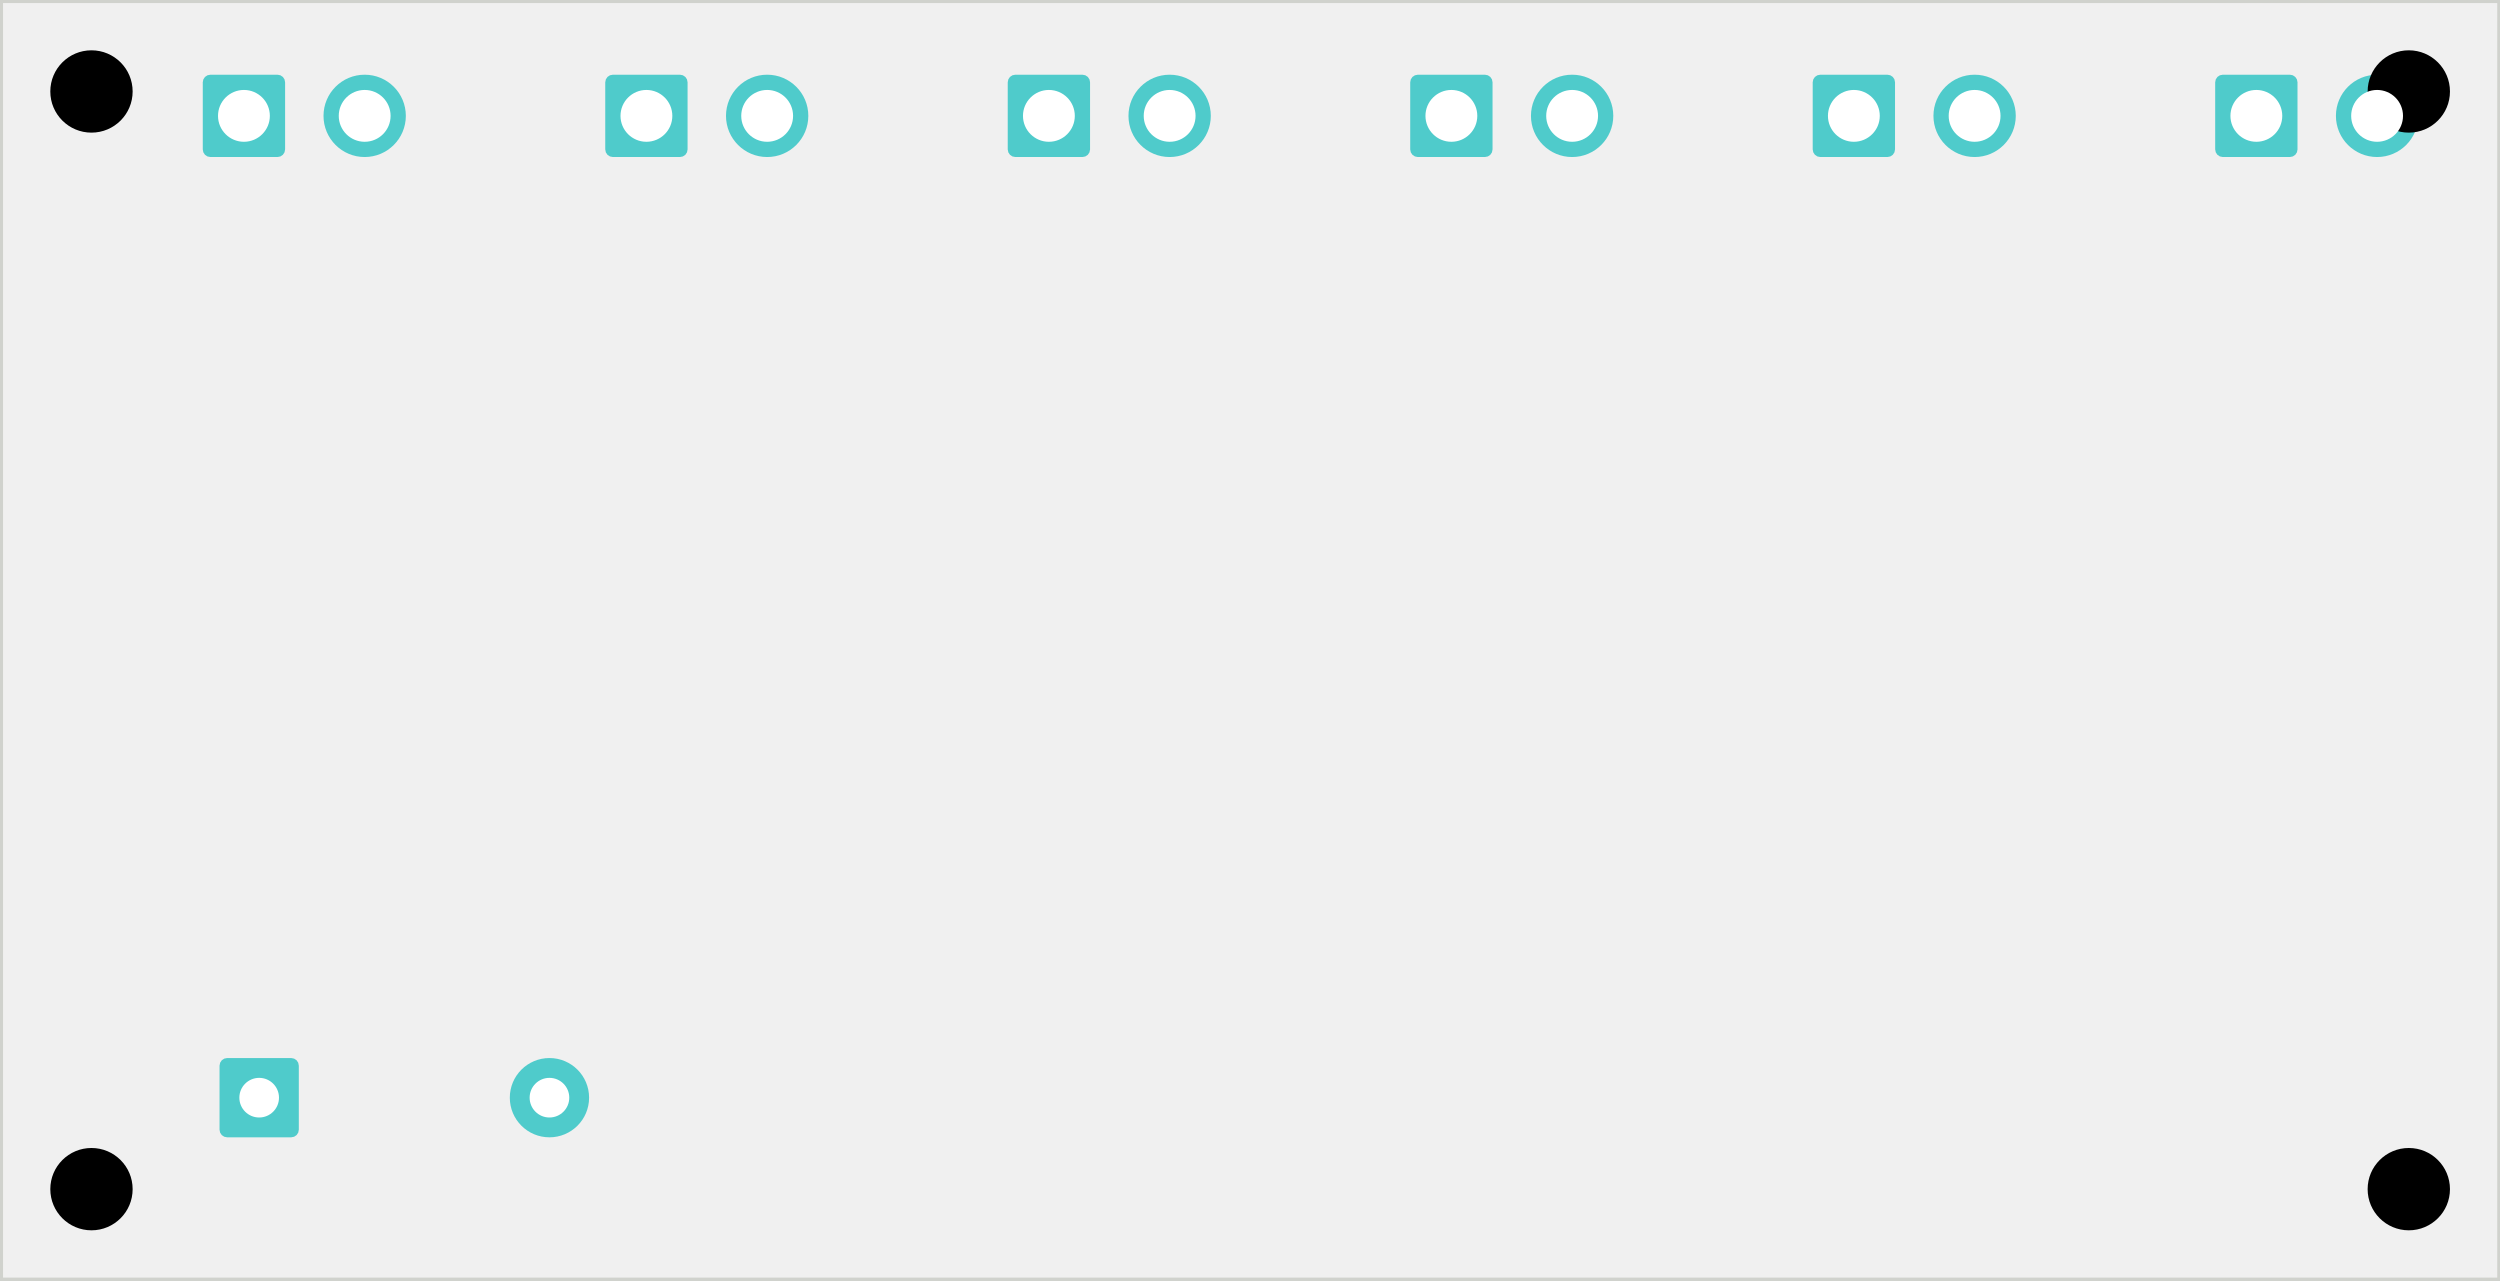
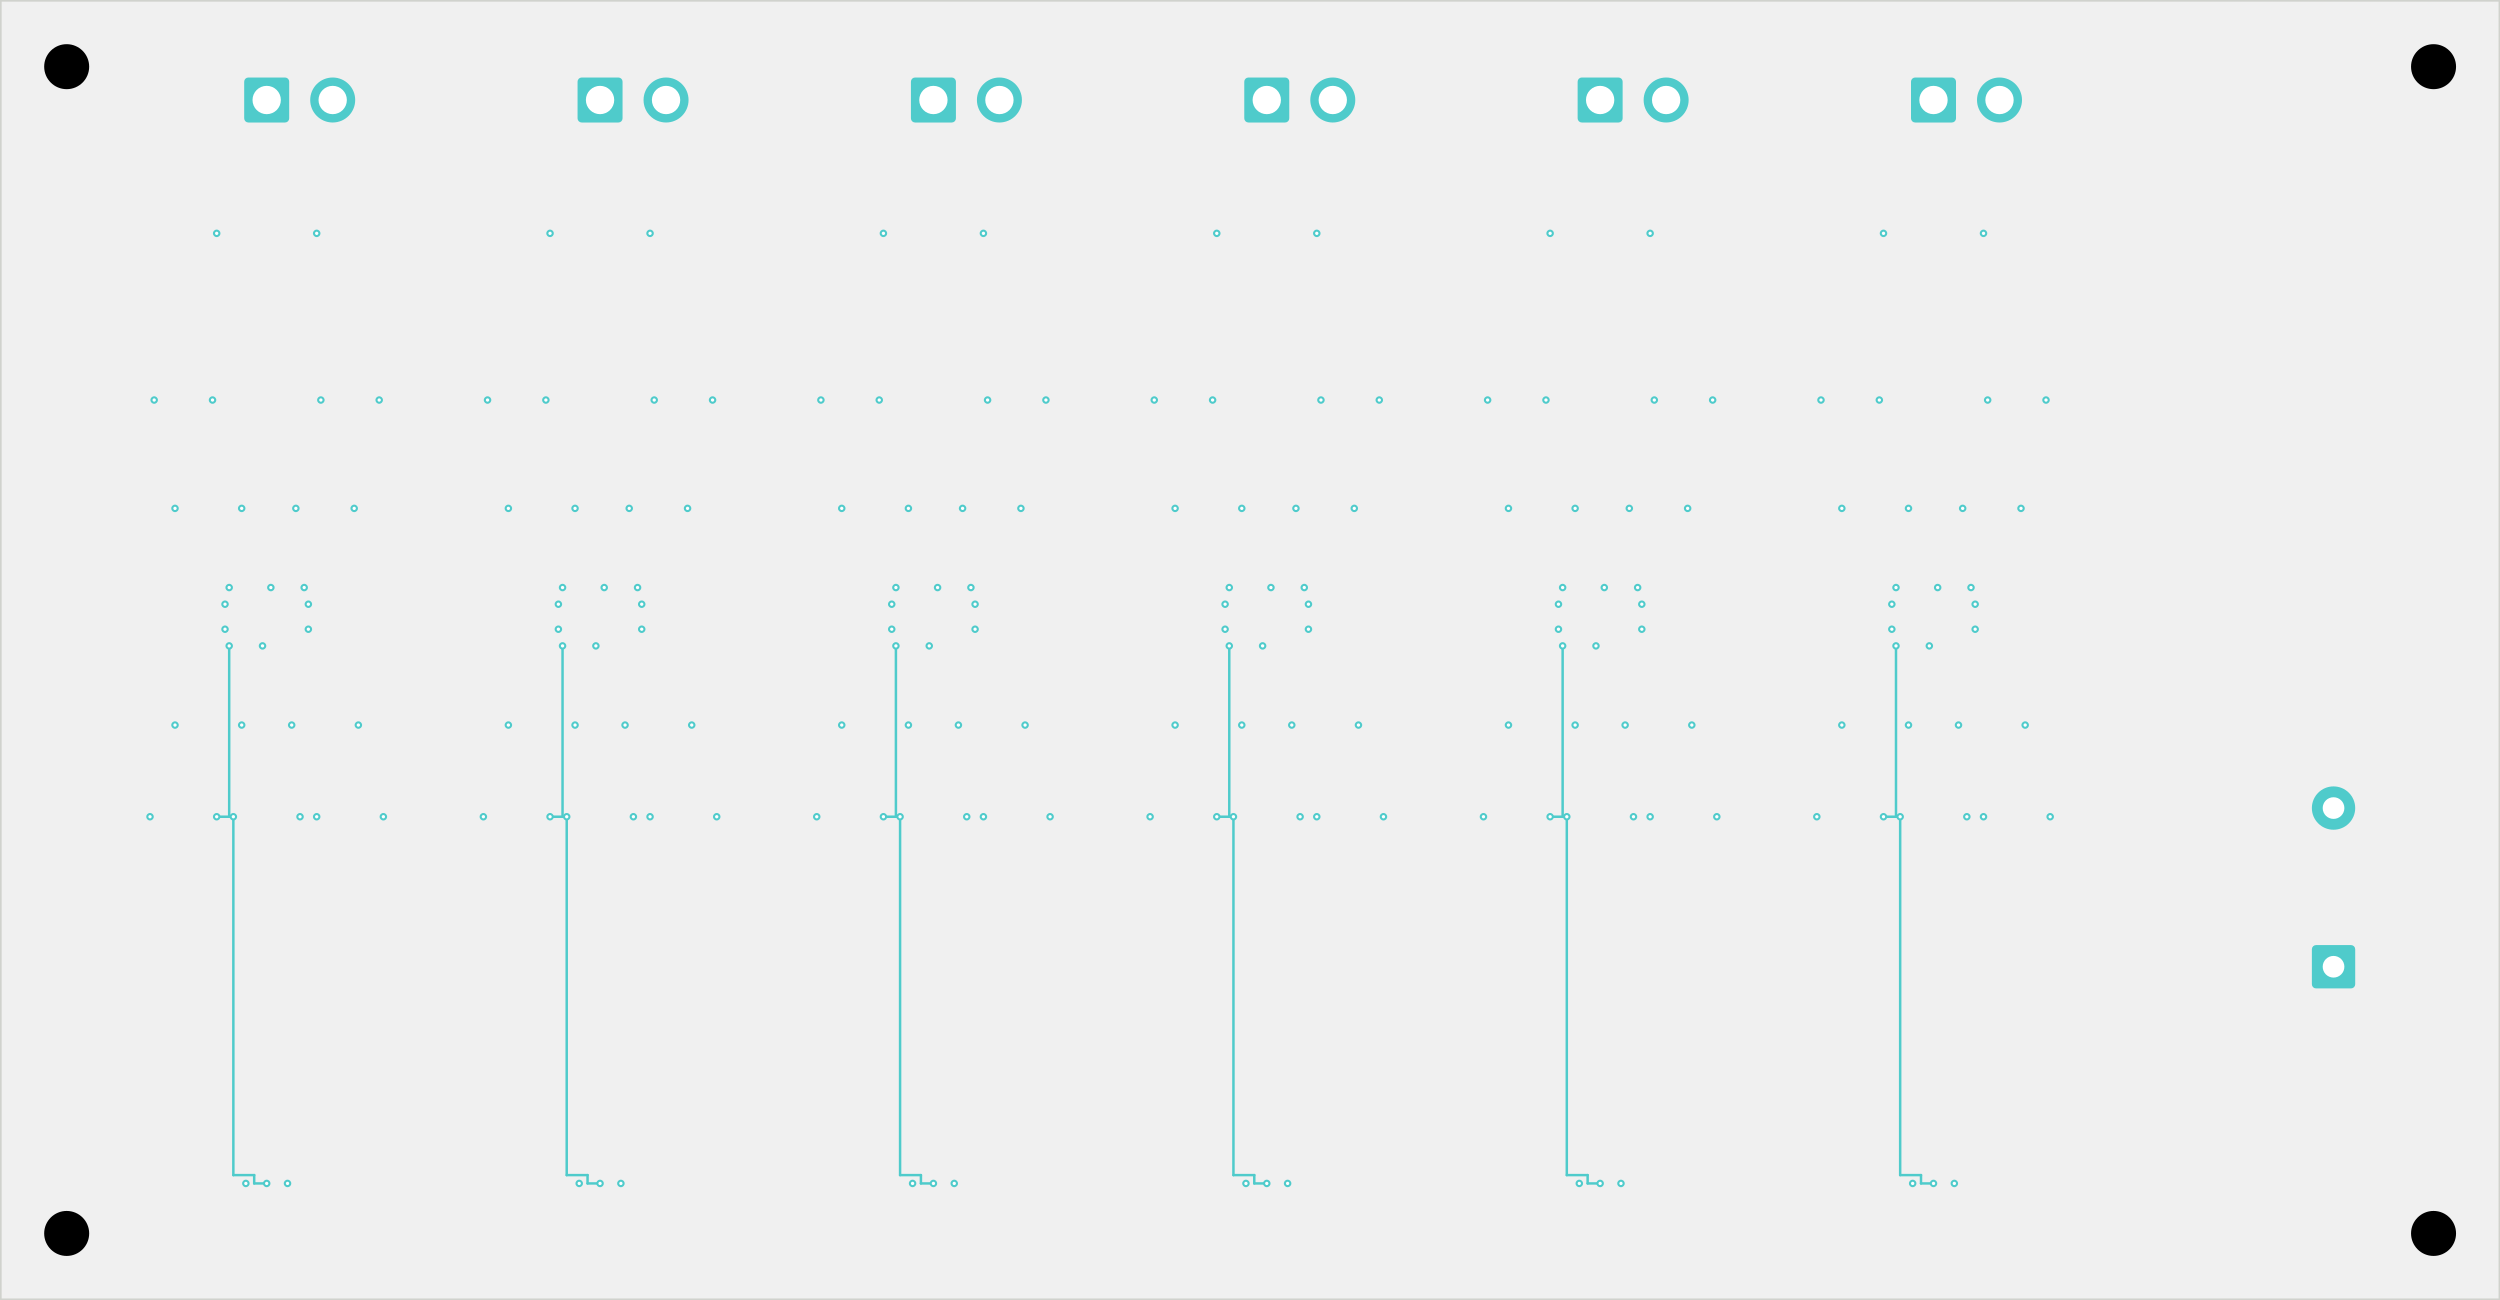
- <svg xmlns="http://www.w3.org/2000/svg" version="1.1" width="81.991mm" height="41.986mm" viewBox="0 0 81.991 41.986">
+ <svg xmlns="http://www.w3.org/2000/svg" version="1.1" width="149.987mm" height="77.978mm" viewBox="0 0 149.987 77.978">
  <g style="fill:#000000; fill-opacity:1;stroke:#000000; stroke-opacity:1; stroke-linecap:round; stroke-linejoin:round;" transform="translate(0 0) scale(1 1)">
-     <path style="fill:#4FCBCB; fill-opacity:1; stroke:none;fill-rule:evenodd;" d="M 7.2,34.95 7.219,34.854 7.273,34.773 7.354,34.719 7.45,34.7 9.55,34.7 9.646,34.719 9.727,34.773 9.781,34.854 9.8,34.95 9.8,37.05 9.781,37.146 9.727,37.227 9.646,37.281 9.55,37.3 7.45,37.3 7.354,37.281 7.273,37.227 7.219,37.146 7.2,37.05 Z" />
+     <path style="fill:#4FCBCB; fill-opacity:1; stroke:none;fill-rule:evenodd;" d="M 14.65,4.9 14.669,4.804 14.723,4.723 14.804,4.669 14.9,4.65 17.1,4.65 17.196,4.669 17.277,4.723 17.331,4.804 17.35,4.9 17.35,7.1 17.331,7.196 17.277,7.277 17.196,7.331 17.1,7.35 14.9,7.35 14.804,7.331 14.723,7.277 14.669,7.196 14.65,7.1 Z" />
  </g>
  <g style="fill:#4FCBCB; fill-opacity:1; stroke:none;">
-     <circle cx="18.02" cy="36" r="1.3" />
-     <path style="fill:#4FCBCB; fill-opacity:1; stroke:none;fill-rule:evenodd;" d="M 33.05,2.7 33.069,2.604 33.123,2.523 33.204,2.469 33.3,2.45 35.5,2.45 35.596,2.469 35.677,2.523 35.731,2.604 35.75,2.7 35.75,4.9 35.731,4.996 35.677,5.077 35.596,5.131 35.5,5.15 33.3,5.15 33.204,5.131 33.123,5.077 33.069,4.996 33.05,4.9 Z" />
-     <circle cx="38.36" cy="3.8" r="1.35" />
-     <path style="fill:#4FCBCB; fill-opacity:1; stroke:none;fill-rule:evenodd;" d="M 72.65,2.7 72.669,2.604 72.723,2.523 72.804,2.469 72.9,2.45 75.1,2.45 75.196,2.469 75.277,2.523 75.331,2.604 75.35,2.7 75.35,4.9 75.331,4.996 75.277,5.077 75.196,5.131 75.1,5.15 72.9,5.15 72.804,5.131 72.723,5.077 72.669,4.996 72.65,4.9 Z" />
-     <circle cx="77.96" cy="3.8" r="1.35" />
-     <path style="fill:#4FCBCB; fill-opacity:1; stroke:none;fill-rule:evenodd;" d="M 19.85,2.7 19.869,2.604 19.923,2.523 20.004,2.469 20.1,2.45 22.3,2.45 22.396,2.469 22.477,2.523 22.531,2.604 22.55,2.7 22.55,4.9 22.531,4.996 22.477,5.077 22.396,5.131 22.3,5.15 20.1,5.15 20.004,5.131 19.923,5.077 19.869,4.996 19.85,4.9 Z" />
-     <circle cx="25.16" cy="3.8" r="1.35" />
-     <path style="fill:#4FCBCB; fill-opacity:1; stroke:none;fill-rule:evenodd;" d="M 6.65,2.7 6.669,2.604 6.723,2.523 6.804,2.469 6.9,2.45 9.1,2.45 9.196,2.469 9.277,2.523 9.331,2.604 9.35,2.7 9.35,4.9 9.331,4.996 9.277,5.077 9.196,5.131 9.1,5.15 6.9,5.15 6.804,5.131 6.723,5.077 6.669,4.996 6.65,4.9 Z" />
-     <circle cx="11.96" cy="3.8" r="1.35" />
-     <path style="fill:#4FCBCB; fill-opacity:1; stroke:none;fill-rule:evenodd;" d="M 46.25,2.7 46.269,2.604 46.323,2.523 46.404,2.469 46.5,2.45 48.7,2.45 48.796,2.469 48.877,2.523 48.931,2.604 48.95,2.7 48.95,4.9 48.931,4.996 48.877,5.077 48.796,5.131 48.7,5.15 46.5,5.15 46.404,5.131 46.323,5.077 46.269,4.996 46.25,4.9 Z" />
-     <circle cx="51.56" cy="3.8" r="1.35" />
-     <path style="fill:#4FCBCB; fill-opacity:1; stroke:none;fill-rule:evenodd;" d="M 59.45,2.7 59.469,2.604 59.523,2.523 59.604,2.469 59.7,2.45 61.9,2.45 61.996,2.469 62.077,2.523 62.131,2.604 62.15,2.7 62.15,4.9 62.131,4.996 62.077,5.077 61.996,5.131 61.9,5.15 59.7,5.15 59.604,5.131 59.523,5.077 59.469,4.996 59.45,4.9 Z" />
-     <circle cx="64.76" cy="3.8" r="1.35" />
+     <circle cx="19.96" cy="6" r="1.35" />
+     <path style="fill:#4FCBCB; fill-opacity:1; stroke:none;fill-rule:evenodd;" d="M 34.65,4.9 34.669,4.804 34.723,4.723 34.804,4.669 34.9,4.65 37.1,4.65 37.196,4.669 37.277,4.723 37.331,4.804 37.35,4.9 37.35,7.1 37.331,7.196 37.277,7.277 37.196,7.331 37.1,7.35 34.9,7.35 34.804,7.331 34.723,7.277 34.669,7.196 34.65,7.1 Z" />
+     <circle cx="39.96" cy="6" r="1.35" />
+     <path style="fill:#4FCBCB; fill-opacity:1; stroke:none;fill-rule:evenodd;" d="M 138.95,59.3 138.854,59.281 138.773,59.227 138.719,59.146 138.7,59.05 138.7,56.95 138.719,56.854 138.773,56.773 138.854,56.719 138.95,56.7 141.05,56.7 141.146,56.719 141.227,56.773 141.281,56.854 141.3,56.95 141.3,59.05 141.281,59.146 141.227,59.227 141.146,59.281 141.05,59.3 Z" />
+     <circle cx="140" cy="48.48" r="1.3" />
+     <path style="fill:#4FCBCB; fill-opacity:1; stroke:none;fill-rule:evenodd;" d="M 74.65,4.9 74.669,4.804 74.723,4.723 74.804,4.669 74.9,4.65 77.1,4.65 77.196,4.669 77.277,4.723 77.331,4.804 77.35,4.9 77.35,7.1 77.331,7.196 77.277,7.277 77.196,7.331 77.1,7.35 74.9,7.35 74.804,7.331 74.723,7.277 74.669,7.196 74.65,7.1 Z" />
+     <circle cx="79.96" cy="6" r="1.35" />
+     <path style="fill:#4FCBCB; fill-opacity:1; stroke:none;fill-rule:evenodd;" d="M 114.65,4.9 114.669,4.804 114.723,4.723 114.804,4.669 114.9,4.65 117.1,4.65 117.196,4.669 117.277,4.723 117.331,4.804 117.35,4.9 117.35,7.1 117.331,7.196 117.277,7.277 117.196,7.331 117.1,7.35 114.9,7.35 114.804,7.331 114.723,7.277 114.669,7.196 114.65,7.1 Z" />
+     <circle cx="119.96" cy="6" r="1.35" />
+     <path style="fill:#4FCBCB; fill-opacity:1; stroke:none;fill-rule:evenodd;" d="M 54.65,4.9 54.669,4.804 54.723,4.723 54.804,4.669 54.9,4.65 57.1,4.65 57.196,4.669 57.277,4.723 57.331,4.804 57.35,4.9 57.35,7.1 57.331,7.196 57.277,7.277 57.196,7.331 57.1,7.35 54.9,7.35 54.804,7.331 54.723,7.277 54.669,7.196 54.65,7.1 Z" />
+     <circle cx="59.96" cy="6" r="1.35" />
+     <path style="fill:#4FCBCB; fill-opacity:1; stroke:none;fill-rule:evenodd;" d="M 94.65,4.9 94.669,4.804 94.723,4.723 94.804,4.669 94.9,4.65 97.1,4.65 97.196,4.669 97.277,4.723 97.331,4.804 97.35,4.9 97.35,7.1 97.331,7.196 97.277,7.277 97.196,7.331 97.1,7.35 94.9,7.35 94.804,7.331 94.723,7.277 94.669,7.196 94.65,7.1 Z" />
+     <circle cx="99.96" cy="6" r="1.35" />
+     <circle cx="16.25" cy="35.25" r="0.225" />
+     <circle cx="19.25" cy="24" r="0.225" />
+     <circle cx="19" cy="14" r="0.225" />
+     <circle cx="10.5" cy="43.5" r="0.225" />
+     <circle cx="39.25" cy="24" r="0.225" />
+     <circle cx="36.25" cy="35.25" r="0.225" />
+     <circle cx="30.5" cy="43.5" r="0.225" />
+     <circle cx="39" cy="14" r="0.225" />
+     <circle cx="59.25" cy="24" r="0.225" />
+     <circle cx="59" cy="14" r="0.225" />
+     <circle cx="56.25" cy="35.25" r="0.225" />
+     <circle cx="50.5" cy="43.5" r="0.225" />
+     <circle cx="70.5" cy="43.5" r="0.225" />
+     <circle cx="76.25" cy="35.25" r="0.225" />
+     <circle cx="79.25" cy="24" r="0.225" />
+     <circle cx="79" cy="14" r="0.225" />
+     <circle cx="90.5" cy="43.5" r="0.225" />
+     <circle cx="99" cy="14" r="0.225" />
+     <circle cx="99.25" cy="24" r="0.225" />
+     <circle cx="96.25" cy="35.25" r="0.225" />
+     <circle cx="119" cy="14" r="0.225" />
+     <circle cx="119.25" cy="24" r="0.225" />
+     <circle cx="116.25" cy="35.25" r="0.225" />
+     <circle cx="110.5" cy="43.5" r="0.225" />
+     <circle cx="17.75" cy="30.5" r="0.225" />
+     <circle cx="18.25" cy="35.25" r="0.225" />
+     <circle cx="16" cy="71" r="0.225" />
+     <circle cx="13" cy="49" r="0.225" />
+     <circle cx="13.75" cy="38.75" r="0.225" />
+     <circle cx="14" cy="49" r="0.225" />
+     <circle cx="10.5" cy="30.5" r="0.225" />
+     <circle cx="18.5" cy="37.75" r="0.225" />
+     <circle cx="18" cy="49" r="0.225" />
+     <circle cx="13.5" cy="37.75" r="0.225" />
+     <circle cx="19" cy="49" r="0.225" />
+     <circle cx="17.25" cy="71" r="0.225" />
+     <circle cx="13.5" cy="36.25" r="0.225" />
+     <circle cx="17.5" cy="43.5" r="0.225" />
+     <circle cx="13.75" cy="35.25" r="0.225" />
+     <circle cx="14.5" cy="43.5" r="0.225" />
+     <circle cx="37.75" cy="30.5" r="0.225" />
+     <circle cx="38.25" cy="35.25" r="0.225" />
+     <circle cx="33" cy="49" r="0.225" />
+     <circle cx="36" cy="71" r="0.225" />
+     <circle cx="34" cy="49" r="0.225" />
+     <circle cx="33.75" cy="38.75" r="0.225" />
+     <circle cx="30.5" cy="30.5" r="0.225" />
+     <circle cx="38.5" cy="37.75" r="0.225" />
+     <circle cx="39" cy="49" r="0.225" />
+     <circle cx="33.5" cy="37.75" r="0.225" />
+     <circle cx="38" cy="49" r="0.225" />
+     <circle cx="33.5" cy="36.25" r="0.225" />
+     <circle cx="37.25" cy="71" r="0.225" />
+     <circle cx="33.75" cy="35.25" r="0.225" />
+     <circle cx="34.5" cy="43.5" r="0.225" />
+     <circle cx="37.5" cy="43.5" r="0.225" />
+     <circle cx="57.75" cy="30.5" r="0.225" />
+     <circle cx="58.25" cy="35.25" r="0.225" />
+     <circle cx="53.75" cy="38.75" r="0.225" />
+     <circle cx="54" cy="49" r="0.225" />
+     <circle cx="56" cy="71" r="0.225" />
+     <circle cx="53" cy="49" r="0.225" />
+     <circle cx="58.5" cy="37.75" r="0.225" />
+     <circle cx="50.5" cy="30.5" r="0.225" />
+     <circle cx="59" cy="49" r="0.225" />
+     <circle cx="53.5" cy="37.75" r="0.225" />
+     <circle cx="58" cy="49" r="0.225" />
+     <circle cx="53.5" cy="36.25" r="0.225" />
+     <circle cx="57.25" cy="71" r="0.225" />
+     <circle cx="57.5" cy="43.5" r="0.225" />
+     <circle cx="54.5" cy="43.5" r="0.225" />
+     <circle cx="53.75" cy="35.25" r="0.225" />
+     <circle cx="77.75" cy="30.5" r="0.225" />
+     <circle cx="78.25" cy="35.25" r="0.225" />
+     <circle cx="74" cy="49" r="0.225" />
+     <circle cx="76" cy="71" r="0.225" />
+     <circle cx="73.75" cy="38.75" r="0.225" />
+     <circle cx="73" cy="49" r="0.225" />
+     <circle cx="78.5" cy="37.75" r="0.225" />
+     <circle cx="70.5" cy="30.5" r="0.225" />
+     <circle cx="73.5" cy="37.75" r="0.225" />
+     <circle cx="79" cy="49" r="0.225" />
+     <circle cx="78" cy="49" r="0.225" />
+     <circle cx="77.25" cy="71" r="0.225" />
+     <circle cx="73.5" cy="36.25" r="0.225" />
+     <circle cx="73.75" cy="35.25" r="0.225" />
+     <circle cx="74.5" cy="43.5" r="0.225" />
+     <circle cx="77.5" cy="43.5" r="0.225" />
+     <circle cx="98.25" cy="35.25" r="0.225" />
+     <circle cx="97.75" cy="30.5" r="0.225" />
+     <circle cx="94" cy="49" r="0.225" />
+     <circle cx="93.75" cy="38.75" r="0.225" />
+     <circle cx="93" cy="49" r="0.225" />
+     <circle cx="96" cy="71" r="0.225" />
+     <circle cx="90.5" cy="30.5" r="0.225" />
+     <circle cx="98.5" cy="37.75" r="0.225" />
+     <circle cx="98" cy="49" r="0.225" />
+     <circle cx="99" cy="49" r="0.225" />
+     <circle cx="93.5" cy="37.75" r="0.225" />
+     <circle cx="93.5" cy="36.25" r="0.225" />
+     <circle cx="97.25" cy="71" r="0.225" />
+     <circle cx="93.75" cy="35.25" r="0.225" />
+     <circle cx="97.5" cy="43.5" r="0.225" />
+     <circle cx="94.5" cy="43.5" r="0.225" />
+     <circle cx="117.75" cy="30.5" r="0.225" />
+     <circle cx="118.25" cy="35.25" r="0.225" />
+     <circle cx="113.75" cy="38.75" r="0.225" />
+     <circle cx="116" cy="71" r="0.225" />
+     <circle cx="113" cy="49" r="0.225" />
+     <circle cx="114" cy="49" r="0.225" />
+     <circle cx="110.5" cy="30.5" r="0.225" />
+     <circle cx="118.5" cy="37.75" r="0.225" />
+     <circle cx="118" cy="49" r="0.225" />
+     <circle cx="119" cy="49" r="0.225" />
+     <circle cx="113.5" cy="37.75" r="0.225" />
+     <circle cx="117.25" cy="71" r="0.225" />
+     <circle cx="113.5" cy="36.25" r="0.225" />
+     <circle cx="114.5" cy="43.5" r="0.225" />
+     <circle cx="117.5" cy="43.5" r="0.225" />
+     <circle cx="113.75" cy="35.25" r="0.225" />
+     <circle cx="23" cy="49" r="0.225" />
+     <circle cx="92.75" cy="24" r="0.225" />
+     <circle cx="94.5" cy="30.5" r="0.225" />
+     <circle cx="113" cy="14" r="0.225" />
+     <circle cx="54.75" cy="71" r="0.225" />
+     <circle cx="12.75" cy="24" r="0.225" />
+     <circle cx="74.5" cy="30.5" r="0.225" />
+     <circle cx="13" cy="14" r="0.225" />
+     <circle cx="114.75" cy="71" r="0.225" />
+     <circle cx="83" cy="49" r="0.225" />
+     <circle cx="22.75" cy="24" r="0.225" />
+     <circle cx="81.5" cy="43.5" r="0.225" />
+     <circle cx="58.5" cy="36.25" r="0.225" />
+     <circle cx="112.75" cy="24" r="0.225" />
+     <circle cx="63" cy="49" r="0.225" />
+     <circle cx="73" cy="14" r="0.225" />
+     <circle cx="101.5" cy="43.5" r="0.225" />
+     <circle cx="74.75" cy="71" r="0.225" />
+     <circle cx="21.25" cy="30.5" r="0.225" />
+     <circle cx="18.5" cy="36.25" r="0.225" />
+     <circle cx="52.75" cy="24" r="0.225" />
+     <circle cx="72.75" cy="24" r="0.225" />
+     <circle cx="14.75" cy="71" r="0.225" />
+     <circle cx="34.75" cy="71" r="0.225" />
+     <circle cx="33" cy="14" r="0.225" />
+     <circle cx="38.5" cy="36.25" r="0.225" />
+     <circle cx="101.25" cy="30.5" r="0.225" />
+     <circle cx="41.5" cy="43.5" r="0.225" />
+     <circle cx="123" cy="49" r="0.225" />
+     <circle cx="32.75" cy="24" r="0.225" />
+     <circle cx="42.75" cy="24" r="0.225" />
+     <circle cx="14.5" cy="30.5" r="0.225" />
+     <circle cx="103" cy="49" r="0.225" />
+     <circle cx="122.75" cy="24" r="0.225" />
+     <circle cx="102.75" cy="24" r="0.225" />
+     <circle cx="81.25" cy="30.5" r="0.225" />
+     <circle cx="78.5" cy="36.25" r="0.225" />
+     <circle cx="61.5" cy="43.5" r="0.225" />
+     <circle cx="94.75" cy="71" r="0.225" />
+     <circle cx="21.5" cy="43.5" r="0.225" />
+     <circle cx="54.5" cy="30.5" r="0.225" />
+     <circle cx="93" cy="14" r="0.225" />
+     <circle cx="61.25" cy="30.5" r="0.225" />
+     <circle cx="121.5" cy="43.5" r="0.225" />
+     <circle cx="62.75" cy="24" r="0.225" />
+     <circle cx="121.25" cy="30.5" r="0.225" />
+     <circle cx="118.5" cy="36.25" r="0.225" />
+     <circle cx="98.5" cy="36.25" r="0.225" />
+     <circle cx="41.25" cy="30.5" r="0.225" />
+     <circle cx="43" cy="49" r="0.225" />
+     <circle cx="82.75" cy="24" r="0.225" />
+     <circle cx="114.5" cy="30.5" r="0.225" />
+     <circle cx="53" cy="14" r="0.225" />
+     <circle cx="34.5" cy="30.5" r="0.225" />
+     <circle cx="95.75" cy="38.75" r="0.225" />
+     <circle cx="35.75" cy="38.75" r="0.225" />
+     <circle cx="15.75" cy="38.75" r="0.225" />
+     <circle cx="69" cy="49" r="0.225" />
+     <circle cx="29.25" cy="24" r="0.225" />
+     <circle cx="75.75" cy="38.75" r="0.225" />
+     <circle cx="29" cy="49" r="0.225" />
+     <circle cx="49.25" cy="24" r="0.225" />
+     <circle cx="89" cy="49" r="0.225" />
+     <circle cx="9" cy="49" r="0.225" />
+     <circle cx="109" cy="49" r="0.225" />
+     <circle cx="89.25" cy="24" r="0.225" />
+     <circle cx="55.75" cy="38.75" r="0.225" />
+     <circle cx="115.75" cy="38.75" r="0.225" />
+     <circle cx="109.25" cy="24" r="0.225" />
+     <circle cx="9.25" cy="24" r="0.225" />
+     <circle cx="49" cy="49" r="0.225" />
+     <circle cx="69.25" cy="24" r="0.225" />
+   </g>
+   <g style="fill:none; stroke:#4FCBCB; stroke-width:0.15; stroke-opacity:1; stroke-linecap:round; stroke-linejoin:round;">
+     <path d="M13.75 38.75 L13.75 49 " />
+     <path d="M16 71 L15.25 71 " />
+     <path d="M13 49 L14 49 " />
+     <path d="M14 70.5 L14 49 " />
+     <path d="M15.25 71 L15.25 70.5 " />
+     <path d="M15.25 70.5 L14 70.5 " />
+     <path d="M36 71 L35.25 71 " />
+     <path d="M35.25 70.5 L34 70.5 " />
+     <path d="M33 49 L34 49 " />
+     <path d="M35.25 71 L35.25 70.5 " />
+     <path d="M33.75 38.75 L33.75 49 " />
+     <path d="M34 70.5 L34 49 " />
+     <path d="M53 49 L54 49 " />
+     <path d="M56 71 L55.25 71 " />
+     <path d="M55.25 71 L55.25 70.5 " />
+     <path d="M54 70.5 L54 49 " />
+     <path d="M53.75 38.75 L53.75 49 " />
+     <path d="M55.25 70.5 L54 70.5 " />
+     <path d="M76 71 L75.25 71 " />
+     <path d="M75.25 71 L75.25 70.5 " />
+     <path d="M74 70.5 L74 49 " />
+     <path d="M73.75 38.75 L73.75 49 " />
+     <path d="M73 49 L74 49 " />
+     <path d="M75.25 70.5 L74 70.5 " />
+     <path d="M95.25 71 L95.25 70.5 " />
+     <path d="M96 71 L95.25 71 " />
+     <path d="M94 70.5 L94 49 " />
+     <path d="M93.75 38.75 L93.75 49 " />
+     <path d="M93 49 L94 49 " />
+     <path d="M95.25 70.5 L94 70.5 " />
+     <path d="M115.25 71 L115.25 70.5 " />
+     <path d="M115.25 70.5 L114 70.5 " />
+     <path d="M114 70.5 L114 49 " />
+     <path d="M113.75 38.75 L113.75 49 " />
+     <path d="M116 71 L115.25 71 " />
+     <path d="M113 49 L114 49 " />
  </g>
  <g style="fill:none; stroke:#D0D2CD; stroke-width:0.2; stroke-opacity:1; stroke-linecap:round; stroke-linejoin:round;">
-     <path d="M0 0 L82 0 " />
-     <path d="M0 42 L0 0 " />
-     <path d="M82 0 L82 42 " />
-     <path d="M82 42 L0 42 " />
+     <path d="M0 0 L150 0 " />
+     <path d="M0 78 L0 0 " />
+     <path d="M150 0 L150 78 " />
+     <path d="M150 78 L0 78 " />
+   </g>
+   <g style="fill:#FFFFFF; fill-opacity:1; stroke:none;">
+     <circle cx="16.25" cy="35.25" r="0.1" />
+     <circle cx="19.25" cy="24" r="0.1" />
+     <circle cx="19" cy="14" r="0.1" />
+     <circle cx="10.5" cy="43.5" r="0.1" />
+     <circle cx="39.25" cy="24" r="0.1" />
+     <circle cx="36.25" cy="35.25" r="0.1" />
+     <circle cx="30.5" cy="43.5" r="0.1" />
+     <circle cx="39" cy="14" r="0.1" />
+     <circle cx="59.25" cy="24" r="0.1" />
+     <circle cx="59" cy="14" r="0.1" />
+     <circle cx="56.25" cy="35.25" r="0.1" />
+     <circle cx="50.5" cy="43.5" r="0.1" />
+     <circle cx="70.5" cy="43.5" r="0.1" />
+     <circle cx="76.25" cy="35.25" r="0.1" />
+     <circle cx="79.25" cy="24" r="0.1" />
+     <circle cx="79" cy="14" r="0.1" />
+     <circle cx="90.5" cy="43.5" r="0.1" />
+     <circle cx="99" cy="14" r="0.1" />
+     <circle cx="99.25" cy="24" r="0.1" />
+     <circle cx="96.25" cy="35.25" r="0.1" />
+     <circle cx="119" cy="14" r="0.1" />
+     <circle cx="119.25" cy="24" r="0.1" />
+     <circle cx="116.25" cy="35.25" r="0.1" />
+     <circle cx="110.5" cy="43.5" r="0.1" />
+     <circle cx="17.75" cy="30.5" r="0.1" />
+     <circle cx="18.25" cy="35.25" r="0.1" />
+     <circle cx="16" cy="71" r="0.1" />
+     <circle cx="13" cy="49" r="0.1" />
+     <circle cx="13.75" cy="38.75" r="0.1" />
+     <circle cx="14" cy="49" r="0.1" />
+     <circle cx="10.5" cy="30.5" r="0.1" />
+     <circle cx="18.5" cy="37.75" r="0.1" />
+     <circle cx="18" cy="49" r="0.1" />
+     <circle cx="13.5" cy="37.75" r="0.1" />
+     <circle cx="19" cy="49" r="0.1" />
+     <circle cx="17.25" cy="71" r="0.1" />
+     <circle cx="13.5" cy="36.25" r="0.1" />
+     <circle cx="17.5" cy="43.5" r="0.1" />
+     <circle cx="13.75" cy="35.25" r="0.1" />
+     <circle cx="14.5" cy="43.5" r="0.1" />
+     <circle cx="37.75" cy="30.5" r="0.1" />
+     <circle cx="38.25" cy="35.25" r="0.1" />
+     <circle cx="33" cy="49" r="0.1" />
+     <circle cx="36" cy="71" r="0.1" />
+     <circle cx="34" cy="49" r="0.1" />
+     <circle cx="33.75" cy="38.75" r="0.1" />
+     <circle cx="30.5" cy="30.5" r="0.1" />
+     <circle cx="38.5" cy="37.75" r="0.1" />
+     <circle cx="39" cy="49" r="0.1" />
+     <circle cx="33.5" cy="37.75" r="0.1" />
+     <circle cx="38" cy="49" r="0.1" />
+     <circle cx="33.5" cy="36.25" r="0.1" />
+     <circle cx="37.25" cy="71" r="0.1" />
+     <circle cx="33.75" cy="35.25" r="0.1" />
+     <circle cx="34.5" cy="43.5" r="0.1" />
+     <circle cx="37.5" cy="43.5" r="0.1" />
+     <circle cx="57.75" cy="30.5" r="0.1" />
+     <circle cx="58.25" cy="35.25" r="0.1" />
+     <circle cx="53.75" cy="38.75" r="0.1" />
+     <circle cx="54" cy="49" r="0.1" />
+     <circle cx="56" cy="71" r="0.1" />
+     <circle cx="53" cy="49" r="0.1" />
+     <circle cx="58.5" cy="37.75" r="0.1" />
+     <circle cx="50.5" cy="30.5" r="0.1" />
+     <circle cx="59" cy="49" r="0.1" />
+     <circle cx="53.5" cy="37.75" r="0.1" />
+     <circle cx="58" cy="49" r="0.1" />
+     <circle cx="53.5" cy="36.25" r="0.1" />
+     <circle cx="57.25" cy="71" r="0.1" />
+     <circle cx="57.5" cy="43.5" r="0.1" />
+     <circle cx="54.5" cy="43.5" r="0.1" />
+     <circle cx="53.75" cy="35.25" r="0.1" />
+     <circle cx="77.75" cy="30.5" r="0.1" />
+     <circle cx="78.25" cy="35.25" r="0.1" />
+     <circle cx="74" cy="49" r="0.1" />
+     <circle cx="76" cy="71" r="0.1" />
+     <circle cx="73.75" cy="38.75" r="0.1" />
+     <circle cx="73" cy="49" r="0.1" />
+     <circle cx="78.5" cy="37.75" r="0.1" />
+     <circle cx="70.5" cy="30.5" r="0.1" />
+     <circle cx="73.5" cy="37.75" r="0.1" />
+     <circle cx="79" cy="49" r="0.1" />
+     <circle cx="78" cy="49" r="0.1" />
+     <circle cx="77.25" cy="71" r="0.1" />
+     <circle cx="73.5" cy="36.25" r="0.1" />
+     <circle cx="73.75" cy="35.25" r="0.1" />
+     <circle cx="74.5" cy="43.5" r="0.1" />
+     <circle cx="77.5" cy="43.5" r="0.1" />
+     <circle cx="98.25" cy="35.25" r="0.1" />
+     <circle cx="97.75" cy="30.5" r="0.1" />
+     <circle cx="94" cy="49" r="0.1" />
+     <circle cx="93.75" cy="38.75" r="0.1" />
+     <circle cx="93" cy="49" r="0.1" />
+     <circle cx="96" cy="71" r="0.1" />
+     <circle cx="90.5" cy="30.5" r="0.1" />
+     <circle cx="98.5" cy="37.75" r="0.1" />
+     <circle cx="98" cy="49" r="0.1" />
+     <circle cx="99" cy="49" r="0.1" />
+     <circle cx="93.5" cy="37.75" r="0.1" />
+     <circle cx="93.5" cy="36.25" r="0.1" />
+     <circle cx="97.25" cy="71" r="0.1" />
+     <circle cx="93.75" cy="35.25" r="0.1" />
+     <circle cx="97.5" cy="43.5" r="0.1" />
+     <circle cx="94.5" cy="43.5" r="0.1" />
+     <circle cx="117.75" cy="30.5" r="0.1" />
+     <circle cx="118.25" cy="35.25" r="0.1" />
+     <circle cx="113.75" cy="38.75" r="0.1" />
+     <circle cx="116" cy="71" r="0.1" />
+     <circle cx="113" cy="49" r="0.1" />
+     <circle cx="114" cy="49" r="0.1" />
+     <circle cx="110.5" cy="30.5" r="0.1" />
+     <circle cx="118.5" cy="37.75" r="0.1" />
+     <circle cx="118" cy="49" r="0.1" />
+     <circle cx="119" cy="49" r="0.1" />
+     <circle cx="113.5" cy="37.75" r="0.1" />
+     <circle cx="117.25" cy="71" r="0.1" />
+     <circle cx="113.5" cy="36.25" r="0.1" />
+     <circle cx="114.5" cy="43.5" r="0.1" />
+     <circle cx="117.5" cy="43.5" r="0.1" />
+     <circle cx="113.75" cy="35.25" r="0.1" />
+     <circle cx="23" cy="49" r="0.1" />
+     <circle cx="92.75" cy="24" r="0.1" />
+     <circle cx="94.5" cy="30.5" r="0.1" />
+     <circle cx="113" cy="14" r="0.1" />
+     <circle cx="54.75" cy="71" r="0.1" />
+     <circle cx="12.75" cy="24" r="0.1" />
+     <circle cx="74.5" cy="30.5" r="0.1" />
+     <circle cx="13" cy="14" r="0.1" />
+     <circle cx="114.75" cy="71" r="0.1" />
+     <circle cx="83" cy="49" r="0.1" />
+     <circle cx="22.75" cy="24" r="0.1" />
+     <circle cx="81.5" cy="43.5" r="0.1" />
+     <circle cx="58.5" cy="36.25" r="0.1" />
+     <circle cx="112.75" cy="24" r="0.1" />
+     <circle cx="63" cy="49" r="0.1" />
+     <circle cx="73" cy="14" r="0.1" />
+     <circle cx="101.5" cy="43.5" r="0.1" />
+     <circle cx="74.75" cy="71" r="0.1" />
+     <circle cx="21.25" cy="30.5" r="0.1" />
+     <circle cx="18.5" cy="36.25" r="0.1" />
+     <circle cx="52.75" cy="24" r="0.1" />
+     <circle cx="72.75" cy="24" r="0.1" />
+     <circle cx="14.75" cy="71" r="0.1" />
+     <circle cx="34.75" cy="71" r="0.1" />
+     <circle cx="33" cy="14" r="0.1" />
+     <circle cx="38.5" cy="36.25" r="0.1" />
+     <circle cx="101.25" cy="30.5" r="0.1" />
+     <circle cx="41.5" cy="43.5" r="0.1" />
+     <circle cx="123" cy="49" r="0.1" />
+     <circle cx="32.75" cy="24" r="0.1" />
+     <circle cx="42.75" cy="24" r="0.1" />
+     <circle cx="14.5" cy="30.5" r="0.1" />
+     <circle cx="103" cy="49" r="0.1" />
+     <circle cx="122.75" cy="24" r="0.1" />
+     <circle cx="102.75" cy="24" r="0.1" />
+     <circle cx="81.25" cy="30.5" r="0.1" />
+     <circle cx="78.5" cy="36.25" r="0.1" />
+     <circle cx="61.5" cy="43.5" r="0.1" />
+     <circle cx="94.75" cy="71" r="0.1" />
+     <circle cx="21.5" cy="43.5" r="0.1" />
+     <circle cx="54.5" cy="30.5" r="0.1" />
+     <circle cx="93" cy="14" r="0.1" />
+     <circle cx="61.25" cy="30.5" r="0.1" />
+     <circle cx="121.5" cy="43.5" r="0.1" />
+     <circle cx="62.75" cy="24" r="0.1" />
+     <circle cx="121.25" cy="30.5" r="0.1" />
+     <circle cx="118.5" cy="36.25" r="0.1" />
+     <circle cx="98.5" cy="36.25" r="0.1" />
+     <circle cx="41.25" cy="30.5" r="0.1" />
+     <circle cx="43" cy="49" r="0.1" />
+     <circle cx="82.75" cy="24" r="0.1" />
+     <circle cx="114.5" cy="30.5" r="0.1" />
+     <circle cx="53" cy="14" r="0.1" />
+     <circle cx="34.5" cy="30.5" r="0.1" />
+     <circle cx="95.75" cy="38.75" r="0.1" />
+     <circle cx="35.75" cy="38.75" r="0.1" />
+     <circle cx="15.75" cy="38.75" r="0.1" />
+     <circle cx="69" cy="49" r="0.1" />
+     <circle cx="29.25" cy="24" r="0.1" />
+     <circle cx="75.75" cy="38.75" r="0.1" />
+     <circle cx="29" cy="49" r="0.1" />
+     <circle cx="49.25" cy="24" r="0.1" />
+     <circle cx="89" cy="49" r="0.1" />
+     <circle cx="9" cy="49" r="0.1" />
+     <circle cx="109" cy="49" r="0.1" />
+     <circle cx="89.25" cy="24" r="0.1" />
+     <circle cx="55.75" cy="38.75" r="0.1" />
+     <circle cx="115.75" cy="38.75" r="0.1" />
+     <circle cx="109.25" cy="24" r="0.1" />
+     <circle cx="9.25" cy="24" r="0.1" />
+     <circle cx="49" cy="49" r="0.1" />
+     <circle cx="69.25" cy="24" r="0.1" />
+   </g>
+   <g style="fill:#FFFFFF; fill-opacity:1; stroke:none;">
+     <circle cx="16" cy="6" r="0.85" />
+   </g>
+   <g style="fill:#FFFFFF; fill-opacity:1; stroke:none;">
+     <circle cx="19.96" cy="6" r="0.85" />
  </g>
  <g style="fill:#000000; fill-opacity:1; stroke:none;">
-     <circle cx="79" cy="39" r="1.35" />
-   </g>
-   <g style="fill:#FFFFFF; fill-opacity:1; stroke:none;">
-     <circle cx="8.5" cy="36" r="0.65" />
-   </g>
-   <g style="fill:#FFFFFF; fill-opacity:1; stroke:none;">
-     <circle cx="18.02" cy="36" r="0.65" />
+     <circle cx="146" cy="4" r="1.35" />
+     <circle cx="4" cy="74" r="1.35" />
+   </g>
+   <g style="fill:#FFFFFF; fill-opacity:1; stroke:none;">
+     <circle cx="36" cy="6" r="0.85" />
+   </g>
+   <g style="fill:#FFFFFF; fill-opacity:1; stroke:none;">
+     <circle cx="39.96" cy="6" r="0.85" />
+   </g>
+   <g style="fill:#FFFFFF; fill-opacity:1; stroke:none;">
+     <circle cx="140" cy="58" r="0.65" />
+   </g>
+   <g style="fill:#FFFFFF; fill-opacity:1; stroke:none;">
+     <circle cx="140" cy="48.48" r="0.65" />
+   </g>
+   <g style="fill:#FFFFFF; fill-opacity:1; stroke:none;">
+     <circle cx="76" cy="6" r="0.85" />
+   </g>
+   <g style="fill:#FFFFFF; fill-opacity:1; stroke:none;">
+     <circle cx="79.96" cy="6" r="0.85" />
  </g>
  <g style="fill:#000000; fill-opacity:1; stroke:none;">
-     <circle cx="79" cy="3" r="1.35" />
-   </g>
-   <g style="fill:#FFFFFF; fill-opacity:1; stroke:none;">
-     <circle cx="34.4" cy="3.8" r="0.85" />
-   </g>
-   <g style="fill:#FFFFFF; fill-opacity:1; stroke:none;">
-     <circle cx="38.36" cy="3.8" r="0.85" />
-   </g>
-   <g style="fill:#FFFFFF; fill-opacity:1; stroke:none;">
-     <circle cx="74" cy="3.8" r="0.85" />
-   </g>
-   <g style="fill:#FFFFFF; fill-opacity:1; stroke:none;">
-     <circle cx="77.96" cy="3.8" r="0.85" />
-   </g>
-   <g style="fill:#FFFFFF; fill-opacity:1; stroke:none;">
-     <circle cx="21.2" cy="3.8" r="0.85" />
-   </g>
-   <g style="fill:#FFFFFF; fill-opacity:1; stroke:none;">
-     <circle cx="25.16" cy="3.8" r="0.85" />
-   </g>
-   <g style="fill:#FFFFFF; fill-opacity:1; stroke:none;">
-     <circle cx="8" cy="3.8" r="0.85" />
-   </g>
-   <g style="fill:#FFFFFF; fill-opacity:1; stroke:none;">
-     <circle cx="11.96" cy="3.8" r="0.85" />
-   </g>
-   <g style="fill:#000000; fill-opacity:1; stroke:none;">
-     <circle cx="3" cy="39" r="1.35" />
-   </g>
-   <g style="fill:#FFFFFF; fill-opacity:1; stroke:none;">
-     <circle cx="47.6" cy="3.8" r="0.85" />
-   </g>
-   <g style="fill:#FFFFFF; fill-opacity:1; stroke:none;">
-     <circle cx="51.56" cy="3.8" r="0.85" />
-   </g>
-   <g style="fill:#FFFFFF; fill-opacity:1; stroke:none;">
-     <circle cx="60.8" cy="3.8" r="0.85" />
-   </g>
-   <g style="fill:#FFFFFF; fill-opacity:1; stroke:none;">
-     <circle cx="64.76" cy="3.8" r="0.85" />
-   </g>
-   <g style="fill:#000000; fill-opacity:1; stroke:none;">
-     <circle cx="3" cy="3" r="1.35" />
+     <circle cx="4" cy="4" r="1.35" />
+     <circle cx="146" cy="74" r="1.35" />
+   </g>
+   <g style="fill:#FFFFFF; fill-opacity:1; stroke:none;">
+     <circle cx="116" cy="6" r="0.85" />
+   </g>
+   <g style="fill:#FFFFFF; fill-opacity:1; stroke:none;">
+     <circle cx="119.96" cy="6" r="0.85" />
+   </g>
+   <g style="fill:#FFFFFF; fill-opacity:1; stroke:none;">
+     <circle cx="56" cy="6" r="0.85" />
+   </g>
+   <g style="fill:#FFFFFF; fill-opacity:1; stroke:none;">
+     <circle cx="59.96" cy="6" r="0.85" />
+   </g>
+   <g style="fill:#FFFFFF; fill-opacity:1; stroke:none;">
+     <circle cx="96" cy="6" r="0.85" />
+   </g>
+   <g style="fill:#FFFFFF; fill-opacity:1; stroke:none;">
+     <circle cx="99.96" cy="6" r="0.85" />
  </g>
</svg>
